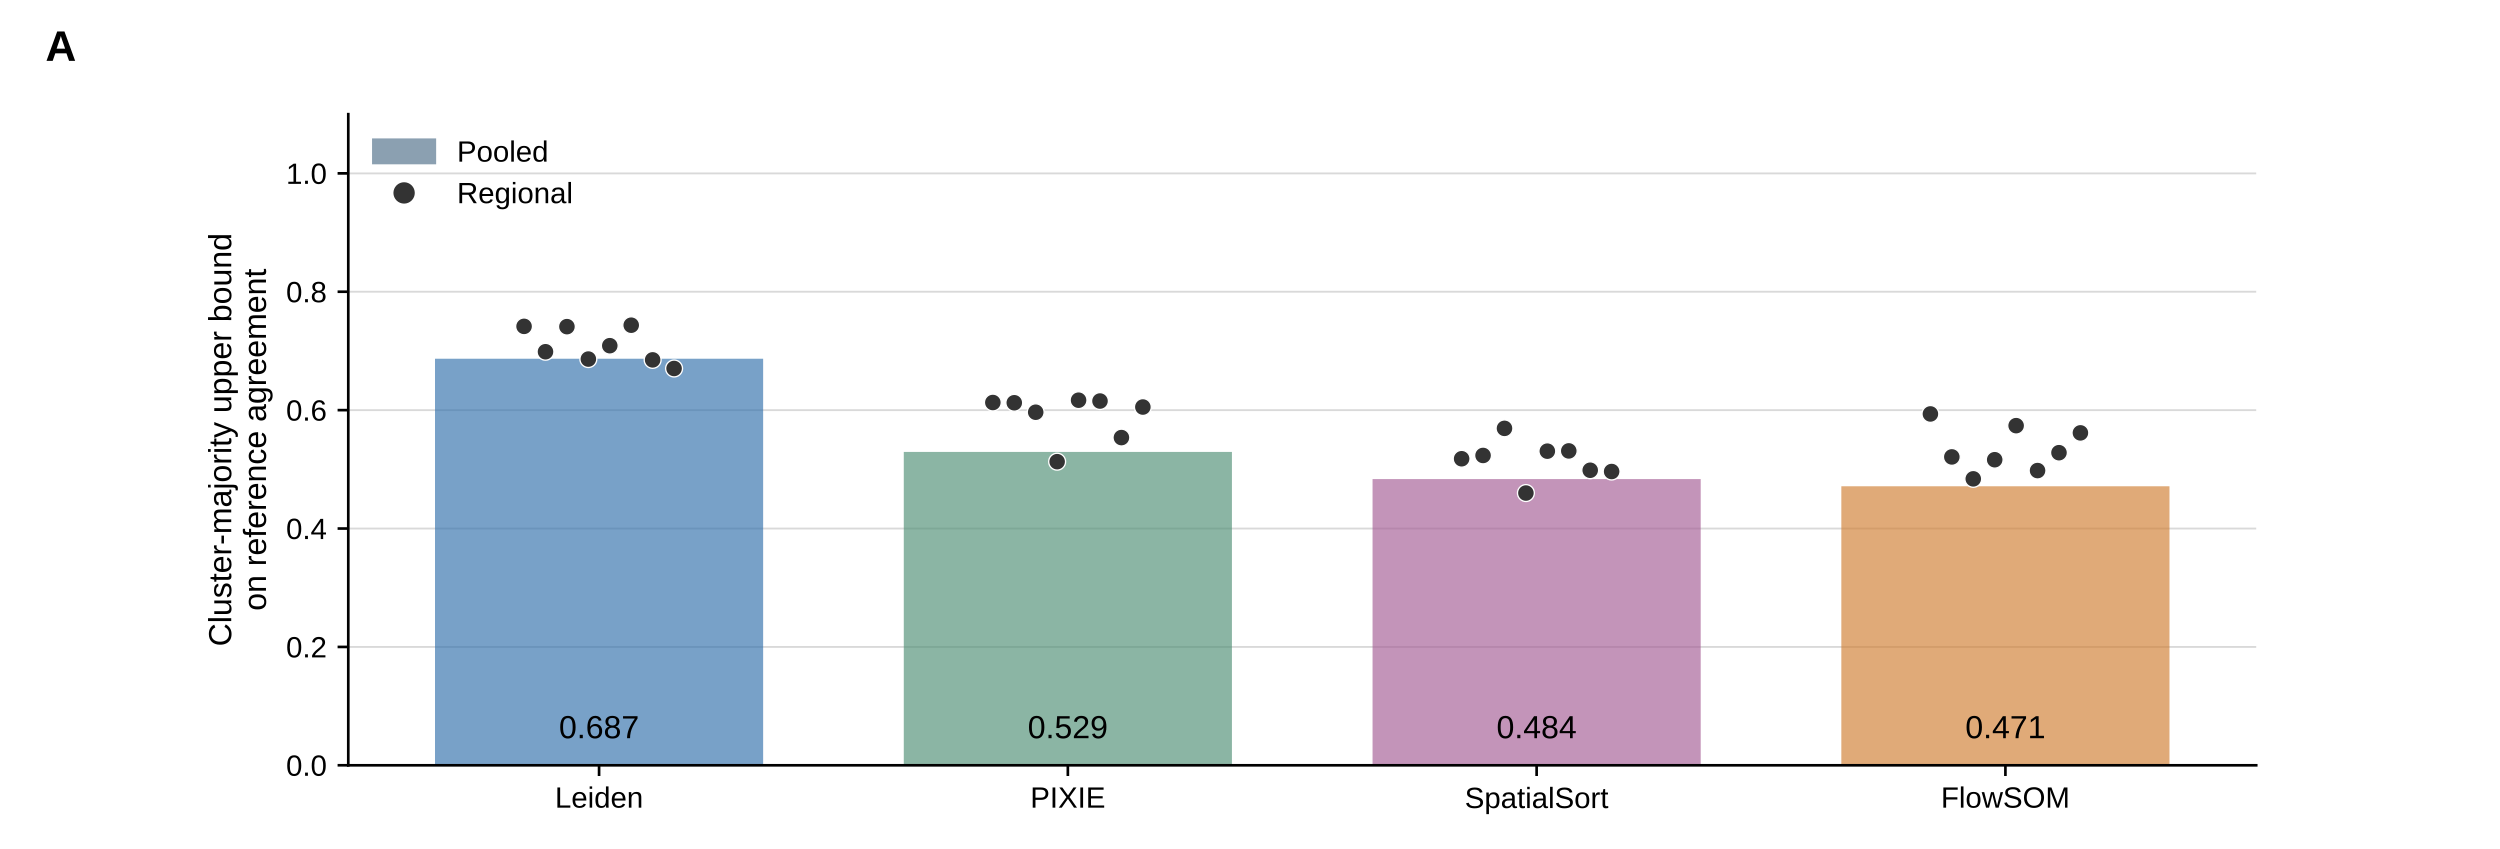
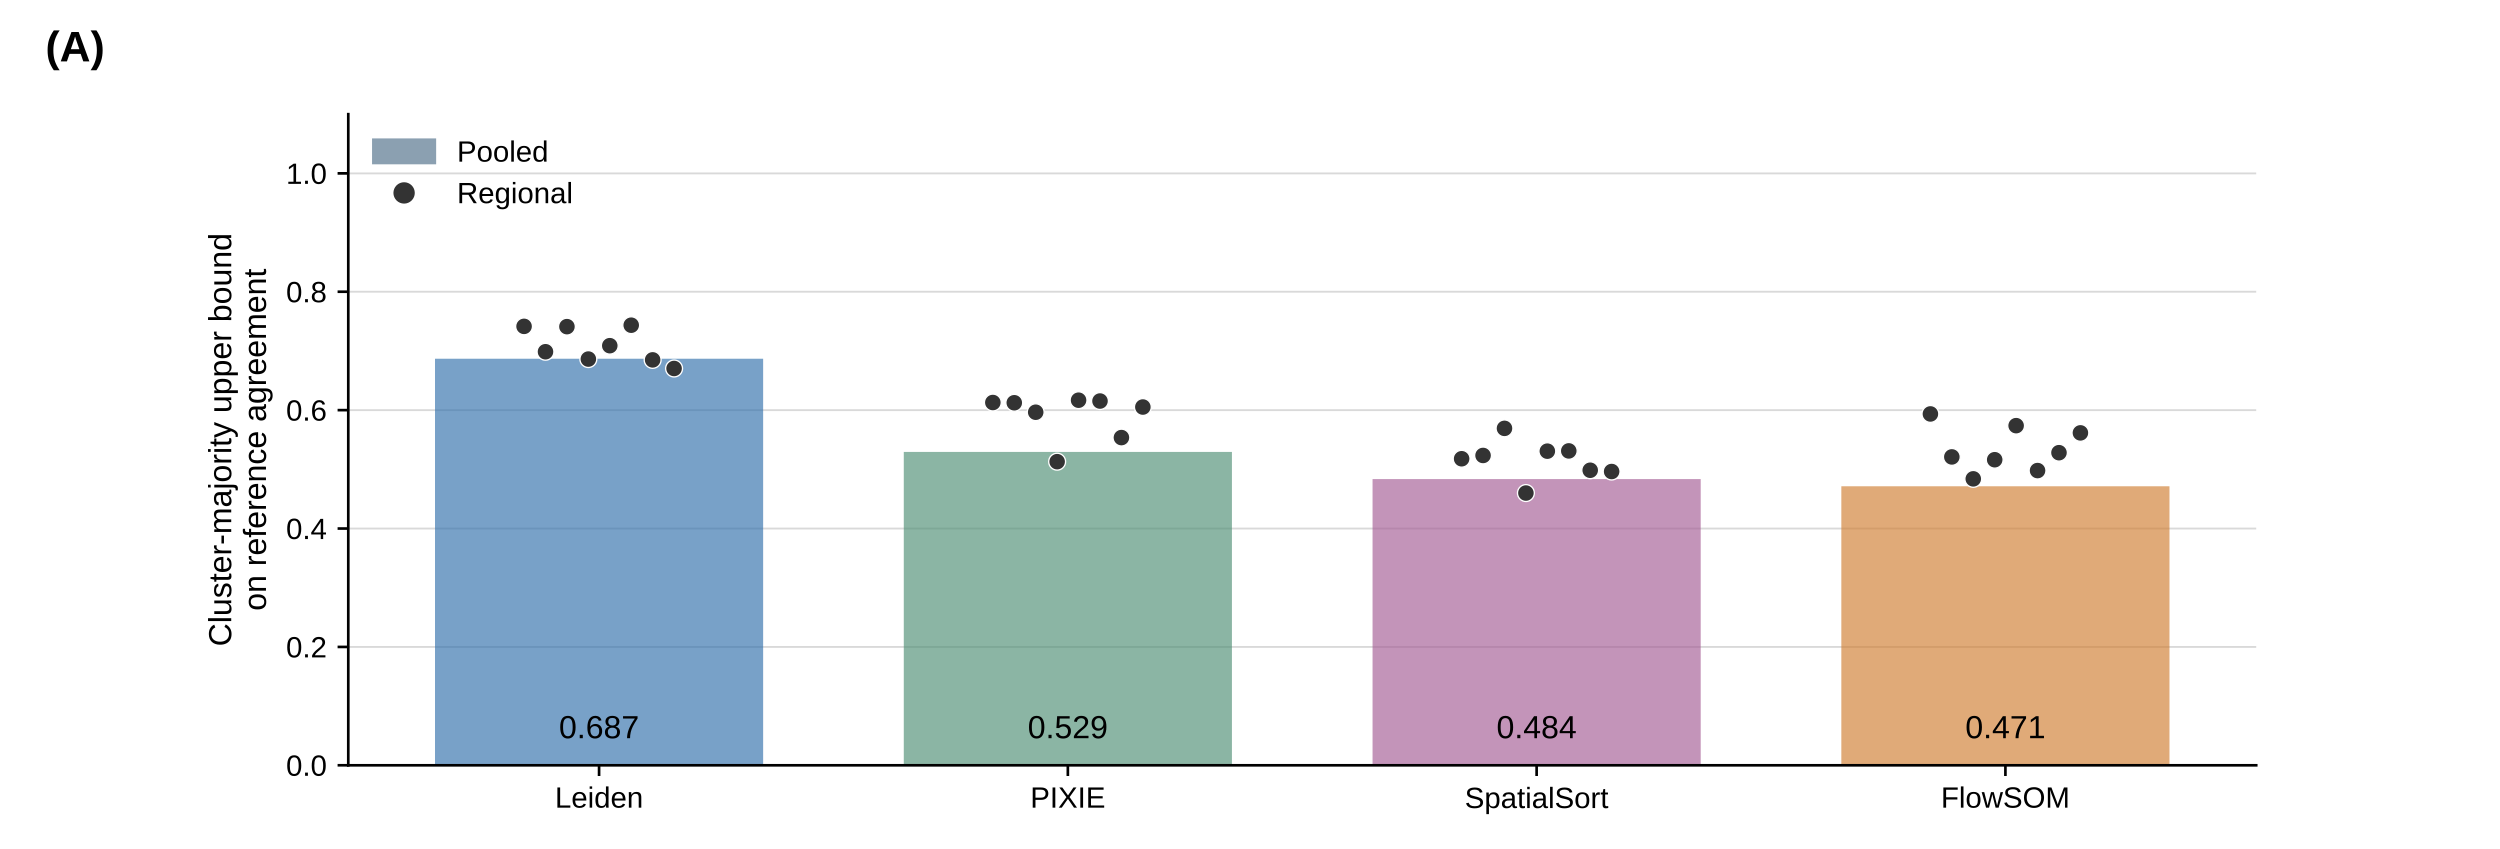
<svg xmlns="http://www.w3.org/2000/svg" xmlns:xlink="http://www.w3.org/1999/xlink" width="468pt" height="158.928pt" viewBox="0 0 468 158.928" version="1.1">
  <defs>
    <style type="text/css">*{stroke-linejoin: round; stroke-linecap: butt}</style>
  </defs>
  <g id="figure_1">
    <g id="patch_1">
      <path d="M 0 158.928  L 468 158.928  L 468 0  L 0 0  z " style="fill: #ffffff" />
    </g>
    <g id="axes_1">
      <g id="patch_2">
        <path d="M 65.197 143.263  L 422.362 143.263  L 422.362 21.373  L 65.197 21.373  z " style="fill: #ffffff" />
      </g>
      <g id="matplotlib.axis_1">
        <g id="xtick_1">
          <g id="line2d_1">
            <defs>
              <path id="me28803f079" d="M 0 0  L 0 2  " style="stroke: #000000; stroke-width: 0.5" />
            </defs>
            <g>
              <use xlink:href="#me28803f079" x="112.146" y="143.263" style="stroke: #000000; stroke-width: 0.5" />
            </g>
          </g>
          <g id="text_1">
            <text style="font-size: 5.5px; font-family: 'Arial', 'Liberation Sans', 'DejaVu Sans', sans-serif; text-anchor: middle" x="112.146" y="151.2" transform="rotate(-0 112.1461 151.1998)">Leiden</text>
          </g>
        </g>
        <g id="xtick_2">
          <g id="line2d_2">
            <g>
              <use xlink:href="#me28803f079" x="199.902" y="143.263" style="stroke: #000000; stroke-width: 0.5" />
            </g>
          </g>
          <g id="text_2">
            <text style="font-size: 5.5px; font-family: 'Arial', 'Liberation Sans', 'DejaVu Sans', sans-serif; text-anchor: middle" x="199.902" y="151.2" transform="rotate(-0 199.9017 151.1998)">PIXIE</text>
          </g>
        </g>
        <g id="xtick_3">
          <g id="line2d_3">
            <g>
              <use xlink:href="#me28803f079" x="287.657" y="143.263" style="stroke: #000000; stroke-width: 0.5" />
            </g>
          </g>
          <g id="text_3">
            <text style="font-size: 5.5px; font-family: 'Arial', 'Liberation Sans', 'DejaVu Sans', sans-serif; text-anchor: middle" x="287.657" y="151.267" transform="rotate(-0 287.6573 151.2668)">SpatialSort</text>
          </g>
        </g>
        <g id="xtick_4">
          <g id="line2d_4">
            <g>
              <use xlink:href="#me28803f079" x="375.413" y="143.263" style="stroke: #000000; stroke-width: 0.5" />
            </g>
          </g>
          <g id="text_4">
            <text style="font-size: 5.5px; font-family: 'Arial', 'Liberation Sans', 'DejaVu Sans', sans-serif; text-anchor: middle" x="375.413" y="151.2" transform="rotate(-0 375.413 151.1998)">FlowSOM</text>
          </g>
        </g>
      </g>
      <g id="matplotlib.axis_2">
        <g id="ytick_1">
          <g id="line2d_5">
            <path d="M 65.197 143.263  L 422.362 143.263  " clip-path="url(#p29bc12e1ce)" style="fill: none; stroke: #d9d9d9; stroke-width: 0.35; stroke-linecap: square" />
          </g>
          <g id="line2d_6">
            <defs>
              <path id="m3e0531e842" d="M 0 0  L -2 0  " style="stroke: #000000; stroke-width: 0.5" />
            </defs>
            <g>
              <use xlink:href="#m3e0531e842" x="65.197" y="143.263" style="stroke: #000000; stroke-width: 0.5" />
            </g>
          </g>
          <g id="text_5">
            <text style="font-size: 5.5px; font-family: 'Arial', 'Liberation Sans', 'DejaVu Sans', sans-serif; text-anchor: end" x="61.197" y="145.231" transform="rotate(-0 61.19685 145.2314)">0.0</text>
          </g>
        </g>
        <g id="ytick_2">
          <g id="line2d_7">
            <path d="M 65.197 121.101  L 422.362 121.101  " clip-path="url(#p29bc12e1ce)" style="fill: none; stroke: #d9d9d9; stroke-width: 0.35; stroke-linecap: square" />
          </g>
          <g id="line2d_8">
            <g>
              <use xlink:href="#m3e0531e842" x="65.197" y="121.101" style="stroke: #000000; stroke-width: 0.5" />
            </g>
          </g>
          <g id="text_6">
            <text style="font-size: 5.5px; font-family: 'Arial', 'Liberation Sans', 'DejaVu Sans', sans-serif; text-anchor: end" x="61.197" y="123.07" transform="rotate(-0 61.19685 123.0696)">0.2</text>
          </g>
        </g>
        <g id="ytick_3">
          <g id="line2d_9">
            <path d="M 65.197 98.939  L 422.362 98.939  " clip-path="url(#p29bc12e1ce)" style="fill: none; stroke: #d9d9d9; stroke-width: 0.35; stroke-linecap: square" />
          </g>
          <g id="line2d_10">
            <g>
              <use xlink:href="#m3e0531e842" x="65.197" y="98.939" style="stroke: #000000; stroke-width: 0.5" />
            </g>
          </g>
          <g id="text_7">
            <text style="font-size: 5.5px; font-family: 'Arial', 'Liberation Sans', 'DejaVu Sans', sans-serif; text-anchor: end" x="61.197" y="100.908" transform="rotate(-0 61.19685 100.9078)">0.4</text>
          </g>
        </g>
        <g id="ytick_4">
          <g id="line2d_11">
            <path d="M 65.197 76.778  L 422.362 76.778  " clip-path="url(#p29bc12e1ce)" style="fill: none; stroke: #d9d9d9; stroke-width: 0.35; stroke-linecap: square" />
          </g>
          <g id="line2d_12">
            <g>
              <use xlink:href="#m3e0531e842" x="65.197" y="76.778" style="stroke: #000000; stroke-width: 0.5" />
            </g>
          </g>
          <g id="text_8">
            <text style="font-size: 5.5px; font-family: 'Arial', 'Liberation Sans', 'DejaVu Sans', sans-serif; text-anchor: end" x="61.197" y="78.746" transform="rotate(-0 61.19685 78.74607)">0.6</text>
          </g>
        </g>
        <g id="ytick_5">
          <g id="line2d_13">
            <path d="M 65.197 54.616  L 422.362 54.616  " clip-path="url(#p29bc12e1ce)" style="fill: none; stroke: #d9d9d9; stroke-width: 0.35; stroke-linecap: square" />
          </g>
          <g id="line2d_14">
            <g>
              <use xlink:href="#m3e0531e842" x="65.197" y="54.616" style="stroke: #000000; stroke-width: 0.5" />
            </g>
          </g>
          <g id="text_9">
            <text style="font-size: 5.5px; font-family: 'Arial', 'Liberation Sans', 'DejaVu Sans', sans-serif; text-anchor: end" x="61.197" y="56.584" transform="rotate(-0 61.19685 56.58429)">0.8</text>
          </g>
        </g>
        <g id="ytick_6">
          <g id="line2d_15">
            <path d="M 65.197 32.454  L 422.362 32.454  " clip-path="url(#p29bc12e1ce)" style="fill: none; stroke: #d9d9d9; stroke-width: 0.35; stroke-linecap: square" />
          </g>
          <g id="line2d_16">
            <g>
              <use xlink:href="#m3e0531e842" x="65.197" y="32.454" style="stroke: #000000; stroke-width: 0.5" />
            </g>
          </g>
          <g id="text_10">
            <text style="font-size: 5.5px; font-family: 'Arial', 'Liberation Sans', 'DejaVu Sans', sans-serif; text-anchor: end" x="61.197" y="34.423" transform="rotate(-0 61.19685 34.42251)">1.0</text>
          </g>
        </g>
        <g id="text_11">
          <text style="font-size: 6px; font-family: 'Arial', 'Liberation Sans', 'DejaVu Sans', sans-serif" transform="translate(43.28485 121.0003) rotate(-90)">Cluster-majority upper bound</text>
          <text style="font-size: 6px; font-family: 'Arial', 'Liberation Sans', 'DejaVu Sans', sans-serif" transform="translate(49.78904 114.3351) rotate(-90)">on reference agreement</text>
        </g>
      </g>
      <g id="patch_3">
        <path d="M 81.432 143.263  L 142.861 143.263  L 142.861 67.154  L 81.432 67.154  z " clip-path="url(#p29bc12e1ce)" style="fill: #2f6fab; opacity: 0.65" />
      </g>
      <g id="patch_4">
        <path d="M 169.187 143.263  L 230.616 143.263  L 230.616 84.6  L 169.187 84.6  z " clip-path="url(#p29bc12e1ce)" style="fill: #4d8e73; opacity: 0.65" />
      </g>
      <g id="patch_5">
        <path d="M 256.943 143.263  L 318.372 143.263  L 318.372 89.683  L 256.943 89.683  z " clip-path="url(#p29bc12e1ce)" style="fill: #a35a93; opacity: 0.65" />
      </g>
      <g id="patch_6">
        <path d="M 344.698 143.263  L 406.127 143.263  L 406.127 91.03  L 344.698 91.03  z " clip-path="url(#p29bc12e1ce)" style="fill: #cf7d30; opacity: 0.65" />
      </g>
      <g id="patch_7">
        <path d="M 65.197 143.263  L 65.197 21.373  " style="fill: none; stroke: #000000; stroke-width: 0.5; stroke-linejoin: miter; stroke-linecap: square" />
      </g>
      <g id="patch_8">
        <path d="M 65.197 143.263  L 422.362 143.263  " style="fill: none; stroke: #000000; stroke-width: 0.5; stroke-linejoin: miter; stroke-linecap: square" />
      </g>
      <g id="PathCollection_1">
        <defs>
          <path id="ma0371ac737" d="M 0 1.581  C 0.419 1.581 0.822 1.415 1.118 1.118  C 1.415 0.822 1.581 0.419 1.581 0  C 1.581 -0.419 1.415 -0.822 1.118 -1.118  C 0.822 -1.415 0.419 -1.581 0 -1.581  C -0.419 -1.581 -0.822 -1.415 -1.118 -1.118  C -1.415 -0.822 -1.581 -0.419 -1.581 0  C -1.581 0.419 -1.415 0.822 -1.118 1.118  C -0.822 1.415 -0.419 1.581 0 1.581  z " style="stroke: #ffffff; stroke-width: 0.25" />
        </defs>
        <g clip-path="url(#p29bc12e1ce)">
          <use xlink:href="#ma0371ac737" x="98.105" y="61.095" style="fill: #333333; stroke: #ffffff; stroke-width: 0.25" />
          <use xlink:href="#ma0371ac737" x="102.117" y="65.847" style="fill: #333333; stroke: #ffffff; stroke-width: 0.25" />
          <use xlink:href="#ma0371ac737" x="106.129" y="61.148" style="fill: #333333; stroke: #ffffff; stroke-width: 0.25" />
          <use xlink:href="#ma0371ac737" x="110.14" y="67.217" style="fill: #333333; stroke: #ffffff; stroke-width: 0.25" />
          <use xlink:href="#ma0371ac737" x="114.152" y="64.712" style="fill: #333333; stroke: #ffffff; stroke-width: 0.25" />
          <use xlink:href="#ma0371ac737" x="118.164" y="60.877" style="fill: #333333; stroke: #ffffff; stroke-width: 0.25" />
          <use xlink:href="#ma0371ac737" x="122.175" y="67.37" style="fill: #333333; stroke: #ffffff; stroke-width: 0.25" />
          <use xlink:href="#ma0371ac737" x="126.187" y="68.98" style="fill: #333333; stroke: #ffffff; stroke-width: 0.25" />
        </g>
      </g>
      <g id="text_12">
        <text style="font-size: 6px; font-family: 'Arial', 'Liberation Sans', 'DejaVu Sans', sans-serif; text-anchor: middle" x="112.146" y="138.192" transform="rotate(-0 112.1461 138.1922)">0.687</text>
      </g>
      <g id="PathCollection_2">
        <g clip-path="url(#p29bc12e1ce)">
          <use xlink:href="#ma0371ac737" x="185.861" y="75.352" style="fill: #333333; stroke: #ffffff; stroke-width: 0.25" />
          <use xlink:href="#ma0371ac737" x="189.873" y="75.398" style="fill: #333333; stroke: #ffffff; stroke-width: 0.25" />
          <use xlink:href="#ma0371ac737" x="193.884" y="77.169" style="fill: #333333; stroke: #ffffff; stroke-width: 0.25" />
          <use xlink:href="#ma0371ac737" x="197.896" y="86.426" style="fill: #333333; stroke: #ffffff; stroke-width: 0.25" />
          <use xlink:href="#ma0371ac737" x="201.908" y="74.917" style="fill: #333333; stroke: #ffffff; stroke-width: 0.25" />
          <use xlink:href="#ma0371ac737" x="205.919" y="75.074" style="fill: #333333; stroke: #ffffff; stroke-width: 0.25" />
          <use xlink:href="#ma0371ac737" x="209.931" y="81.915" style="fill: #333333; stroke: #ffffff; stroke-width: 0.25" />
          <use xlink:href="#ma0371ac737" x="213.943" y="76.198" style="fill: #333333; stroke: #ffffff; stroke-width: 0.25" />
        </g>
      </g>
      <g id="text_13">
        <text style="font-size: 6px; font-family: 'Arial', 'Liberation Sans', 'DejaVu Sans', sans-serif; text-anchor: middle" x="199.902" y="138.192" transform="rotate(-0 199.9017 138.1922)">0.529</text>
      </g>
      <g id="PathCollection_3">
        <g clip-path="url(#p29bc12e1ce)">
          <use xlink:href="#ma0371ac737" x="273.616" y="85.878" style="fill: #333333; stroke: #ffffff; stroke-width: 0.25" />
          <use xlink:href="#ma0371ac737" x="277.628" y="85.263" style="fill: #333333; stroke: #ffffff; stroke-width: 0.25" />
          <use xlink:href="#ma0371ac737" x="281.64" y="80.189" style="fill: #333333; stroke: #ffffff; stroke-width: 0.25" />
          <use xlink:href="#ma0371ac737" x="285.651" y="92.299" style="fill: #333333; stroke: #ffffff; stroke-width: 0.25" />
          <use xlink:href="#ma0371ac737" x="289.663" y="84.458" style="fill: #333333; stroke: #ffffff; stroke-width: 0.25" />
          <use xlink:href="#ma0371ac737" x="293.675" y="84.409" style="fill: #333333; stroke: #ffffff; stroke-width: 0.25" />
          <use xlink:href="#ma0371ac737" x="297.687" y="88.031" style="fill: #333333; stroke: #ffffff; stroke-width: 0.25" />
          <use xlink:href="#ma0371ac737" x="301.698" y="88.269" style="fill: #333333; stroke: #ffffff; stroke-width: 0.25" />
        </g>
      </g>
      <g id="text_14">
        <text style="font-size: 6px; font-family: 'Arial', 'Liberation Sans', 'DejaVu Sans', sans-serif; text-anchor: middle" x="287.657" y="138.192" transform="rotate(-0 287.6573 138.1922)">0.484</text>
      </g>
      <g id="PathCollection_4">
        <g clip-path="url(#p29bc12e1ce)">
          <use xlink:href="#ma0371ac737" x="361.372" y="77.49" style="fill: #333333; stroke: #ffffff; stroke-width: 0.25" />
          <use xlink:href="#ma0371ac737" x="365.384" y="85.534" style="fill: #333333; stroke: #ffffff; stroke-width: 0.25" />
          <use xlink:href="#ma0371ac737" x="369.395" y="89.642" style="fill: #333333; stroke: #ffffff; stroke-width: 0.25" />
          <use xlink:href="#ma0371ac737" x="373.407" y="86.061" style="fill: #333333; stroke: #ffffff; stroke-width: 0.25" />
          <use xlink:href="#ma0371ac737" x="377.419" y="79.682" style="fill: #333333; stroke: #ffffff; stroke-width: 0.25" />
          <use xlink:href="#ma0371ac737" x="381.43" y="88.09" style="fill: #333333; stroke: #ffffff; stroke-width: 0.25" />
          <use xlink:href="#ma0371ac737" x="385.442" y="84.744" style="fill: #333333; stroke: #ffffff; stroke-width: 0.25" />
          <use xlink:href="#ma0371ac737" x="389.454" y="81.035" style="fill: #333333; stroke: #ffffff; stroke-width: 0.25" />
        </g>
      </g>
      <g id="text_15">
        <text style="font-size: 6px; font-family: 'Arial', 'Liberation Sans', 'DejaVu Sans', sans-serif; text-anchor: middle" x="375.413" y="138.192" transform="rotate(-0 375.413 138.1922)">0.471</text>
      </g>
      <g id="legend_1">
        <g id="patch_9">
          <path d="M 70.147 30.26  L 81.147 30.26  L 81.147 26.41  L 70.147 26.41  z " style="fill: #8ba0b1; stroke: #8ba0b1; stroke-linejoin: miter" />
        </g>
        <g id="text_16">
          <text style="font-size: 5.5px; font-family: 'Arial', 'Liberation Sans', 'DejaVu Sans', sans-serif; text-anchor: start" x="85.547" y="30.26" transform="rotate(-0 85.54685 30.26002)">Pooled</text>
        </g>
        <g id="line2d_17">
          <defs>
            <path id="m377810d4bd" d="M 0 1.5  C 0.398 1.5 0.779 1.342 1.061 1.061  C 1.342 0.779 1.5 0.398 1.5 0  C 1.5 -0.398 1.342 -0.779 1.061 -1.061  C 0.779 -1.342 0.398 -1.5 0 -1.5  C -0.398 -1.5 -0.779 -1.342 -1.061 -1.061  C -1.342 -0.779 -1.5 -0.398 -1.5 0  C -1.5 0.398 -1.342 0.779 -1.061 1.061  C -0.779 1.342 -0.398 1.5 0 1.5  z " style="stroke: #333333" />
          </defs>
          <g>
            <use xlink:href="#m377810d4bd" x="75.647" y="36.115" style="fill: #333333; stroke: #333333" />
          </g>
        </g>
        <g id="text_17">
          <text style="font-size: 5.5px; font-family: 'Arial', 'Liberation Sans', 'DejaVu Sans', sans-serif; text-anchor: start" x="85.547" y="38.04" transform="rotate(-0 85.54685 38.03995)">Regional</text>
        </g>
      </g>
    </g>
    <g id="text_18">
-       <text style="font-weight: 700; font-size: 8px; font-family: 'Arial', 'Liberation Sans', 'DejaVu Sans', sans-serif; text-anchor: start" x="8.504" y="11.396" transform="rotate(-0 8.503937 11.39554)">A</text>
+       <text style="font-weight: 700; font-size: 8px; font-family: 'Arial', 'Liberation Sans', 'DejaVu Sans', sans-serif; text-anchor: start" x="8.504" y="11.493" transform="rotate(-0 8.503937 11.49304)">(A)</text>
    </g>
  </g>
  <defs>
    <clipPath id="p29bc12e1ce">
      <rect x="65.197" y="21.373" width="357.165" height="121.89" />
    </clipPath>
  </defs>
</svg>
